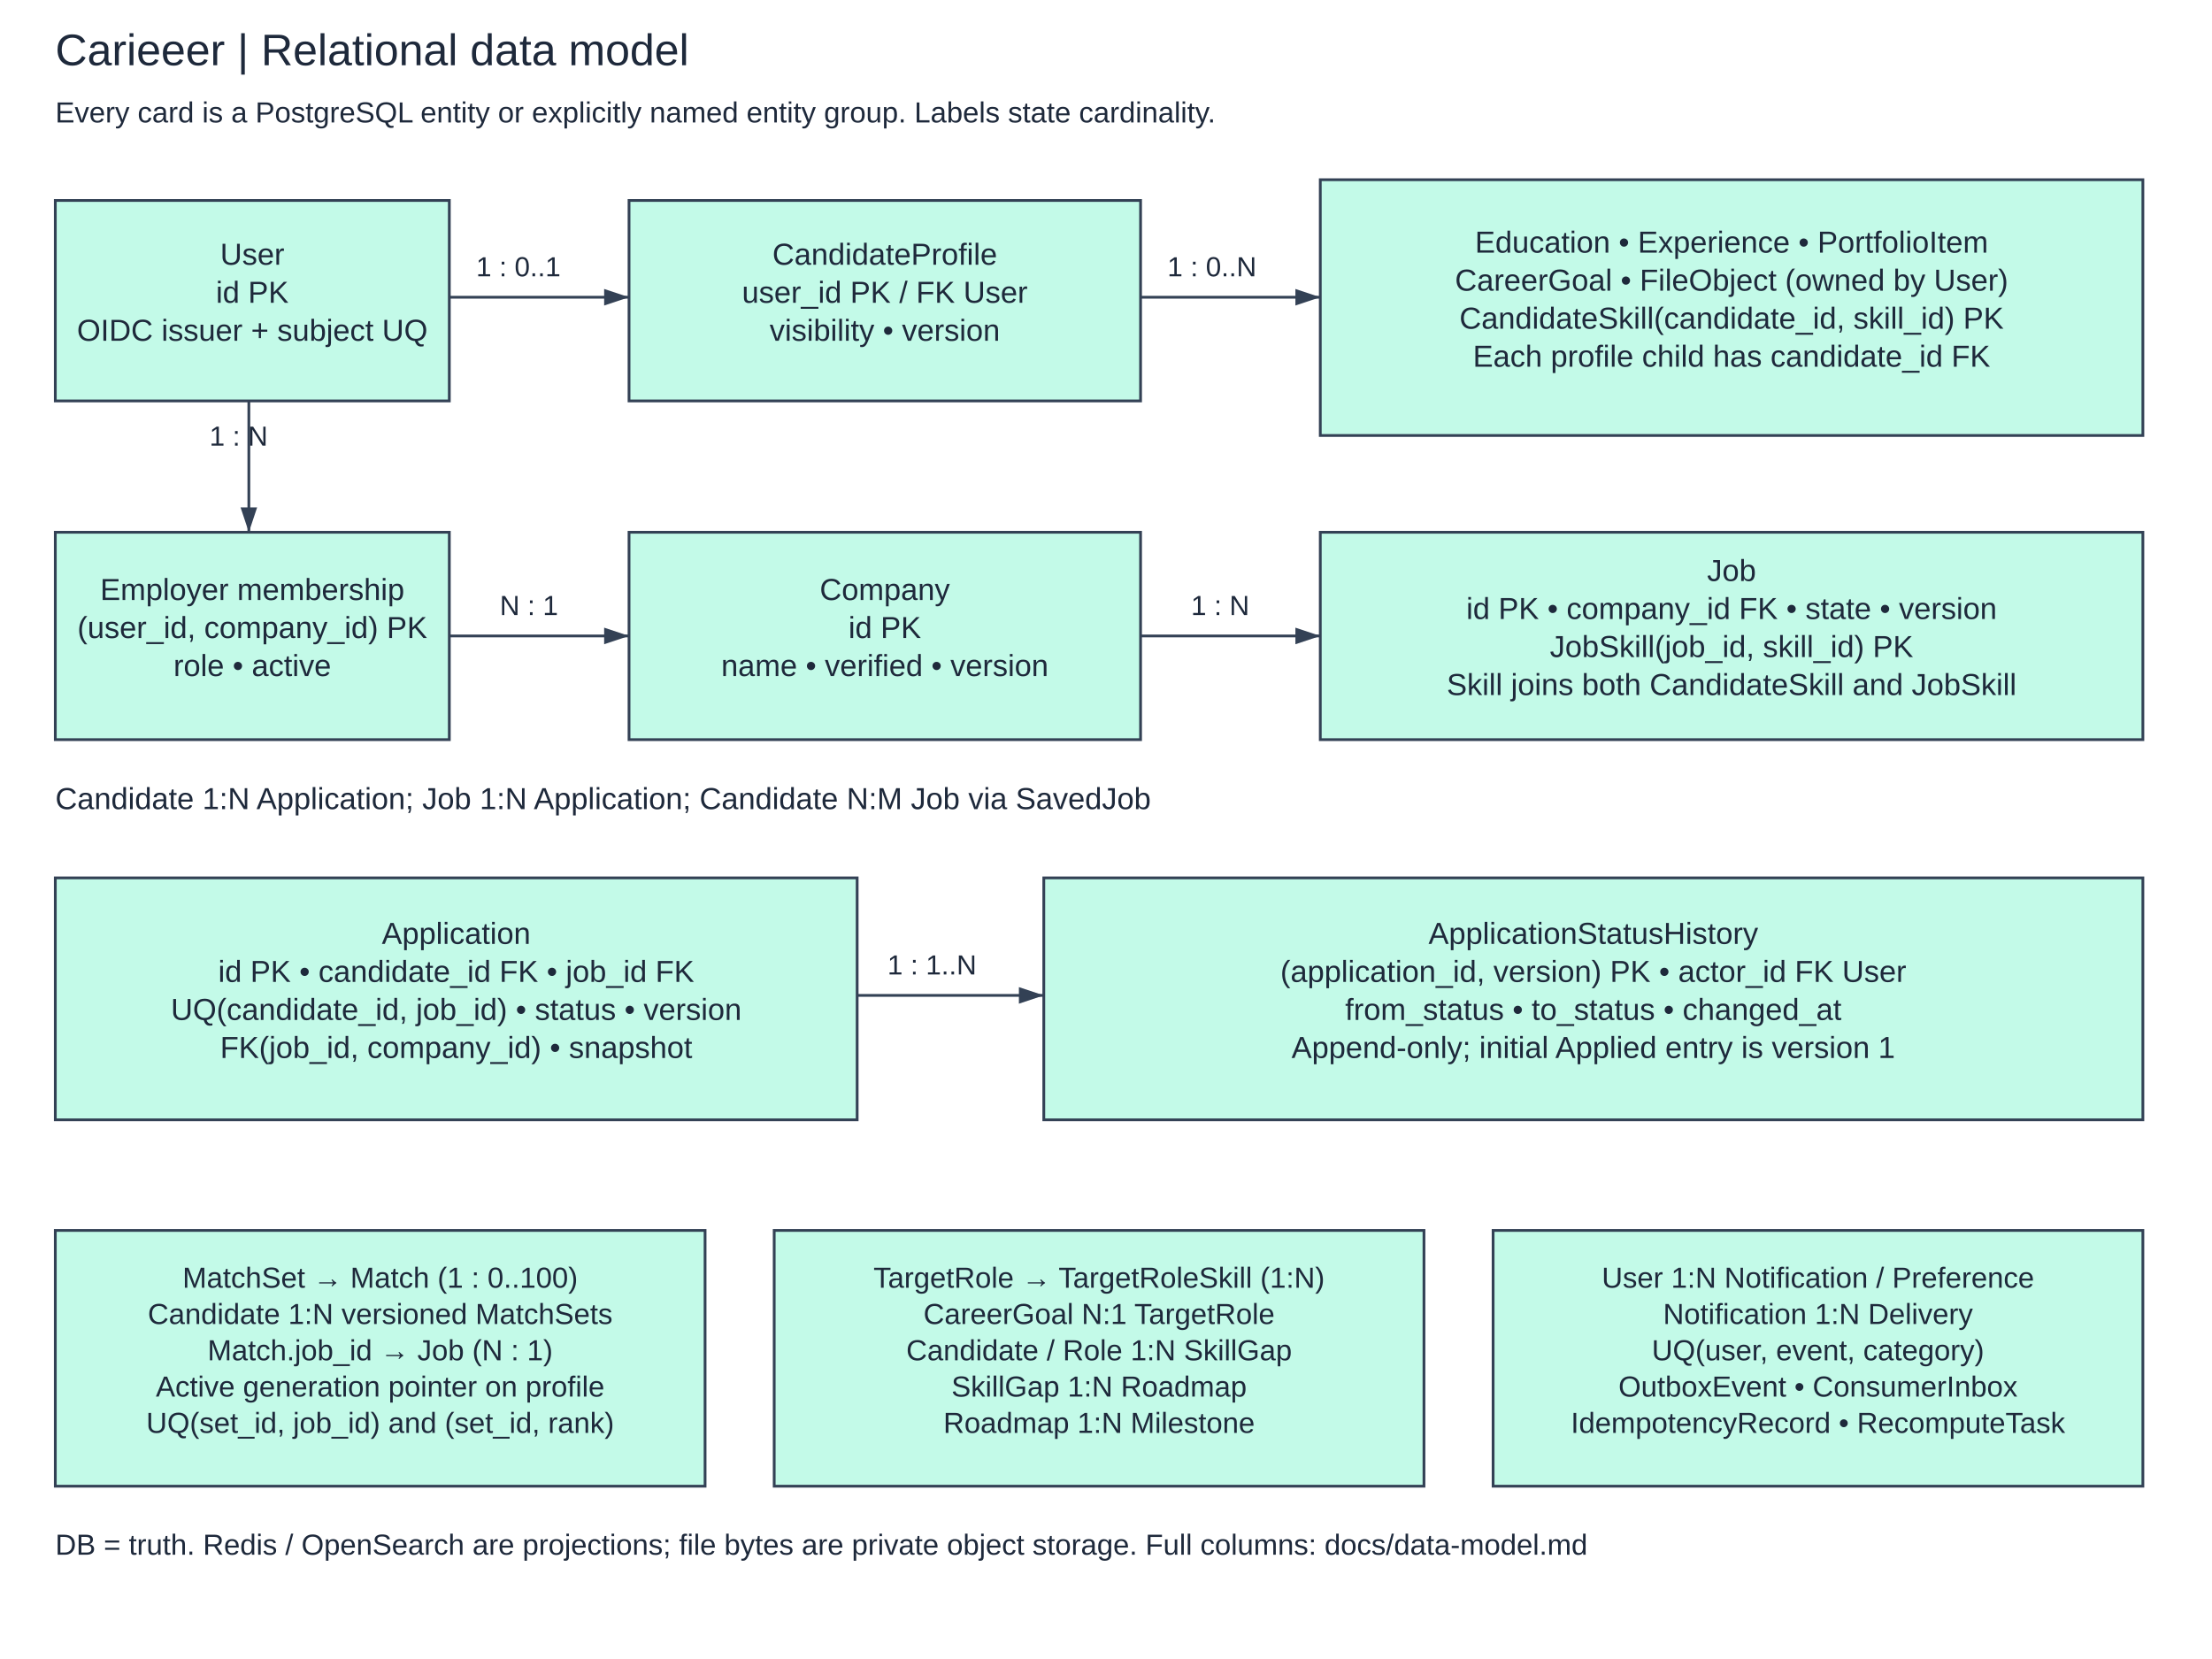
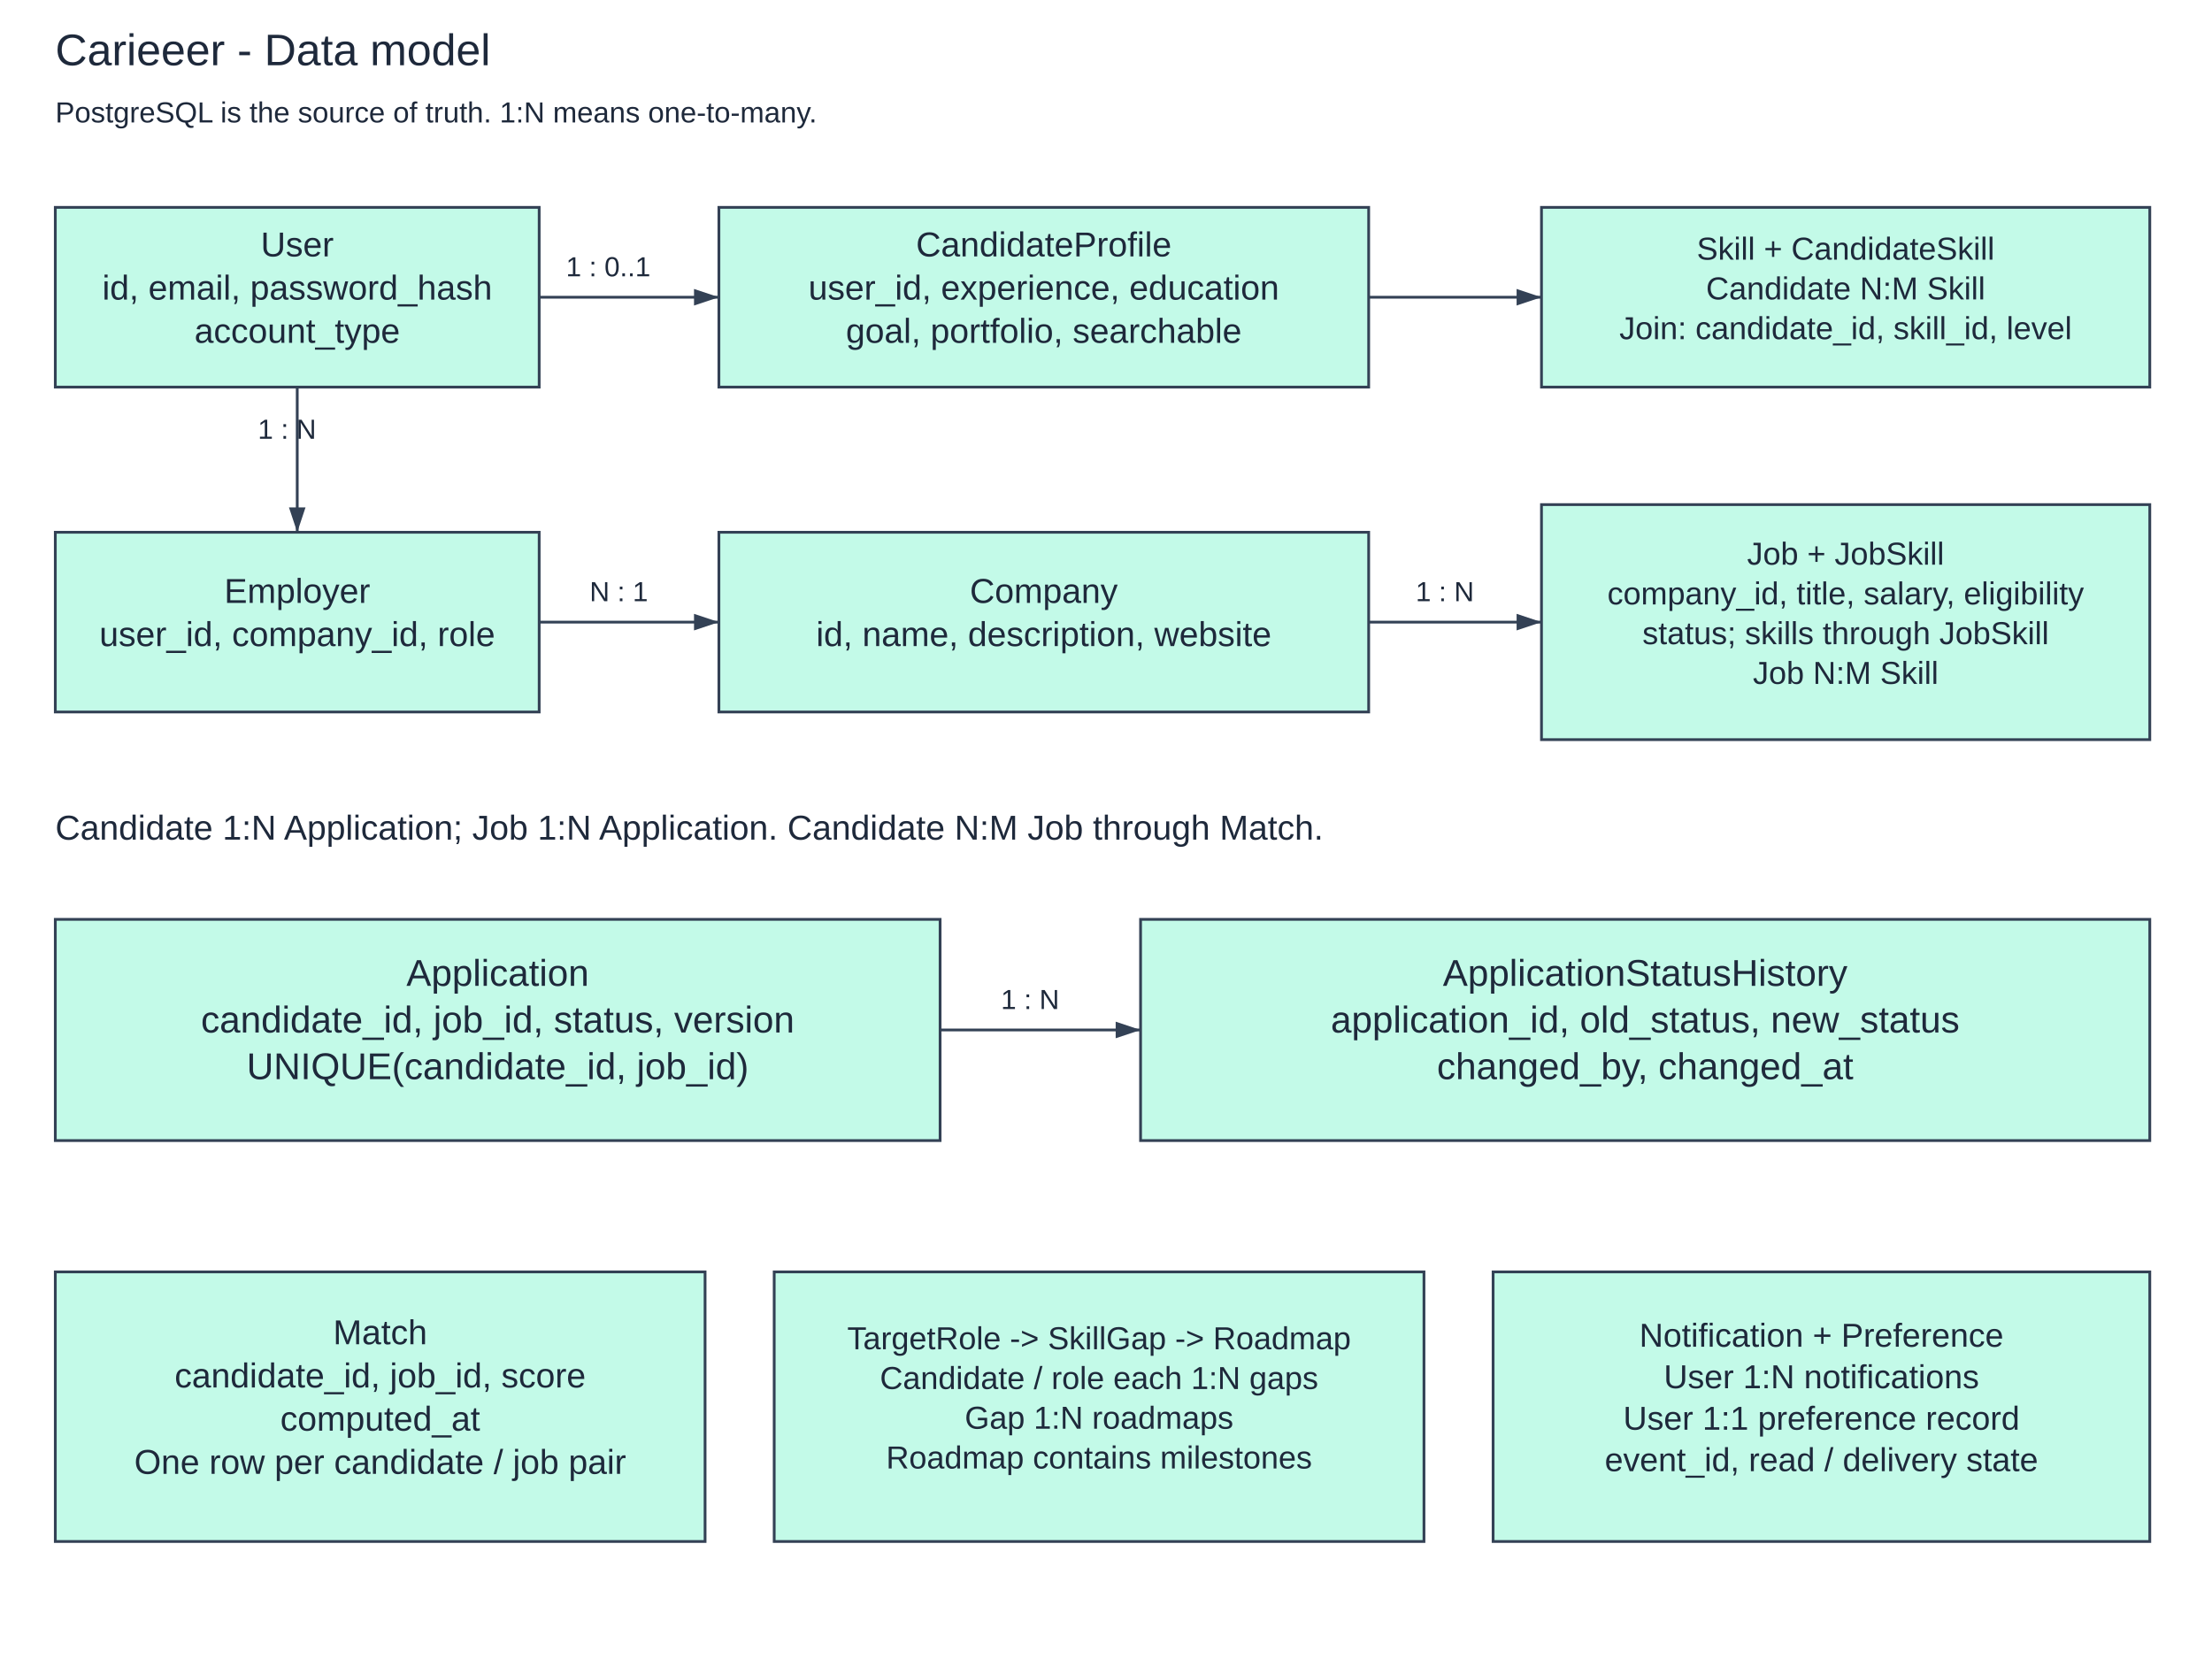
<svg xmlns="http://www.w3.org/2000/svg" width="1600" height="1200" viewBox="0 0 1600 1200" role="img">
  <defs>
    <marker id="sync" markerWidth="10" markerHeight="10" refX="9" refY="3" orient="auto" markerUnits="strokeWidth">
      <path d="M0,0 L0,6 L9,3 z" fill="#334155" />
    </marker>
    <marker id="async" markerWidth="10" markerHeight="10" refX="9" refY="3" orient="auto" markerUnits="strokeWidth">
      <path d="M0,0 L0,6 L9,3 z" fill="#7c3aed" />
    </marker>
  </defs>
  <rect width="1600" height="1200" fill="white" />
-   <text x="40" y="25" dominant-baseline="hanging" text-anchor="start" font-family="Arial, sans-serif" font-size="32" fill="#1e293b">Carieeer | Relational data model</text>
-   <text x="40" y="74" dominant-baseline="hanging" text-anchor="start" font-family="Arial, sans-serif" font-size="21" fill="#1e293b">Every card is a PostgreSQL entity or explicitly named entity group. Labels state cardinality.</text>
-   <rect x="40" y="145" width="285" height="145" rx="0" fill="#c3fae8" stroke="#334155" stroke-width="2" />
-   <text x="182.5" y="176.25" dominant-baseline="hanging" text-anchor="middle" font-family="Arial, sans-serif" font-size="22" fill="#1e293b">User</text>
-   <text x="182.5" y="203.75" dominant-baseline="hanging" text-anchor="middle" font-family="Arial, sans-serif" font-size="22" fill="#1e293b">id PK</text>
-   <text x="182.5" y="231.25" dominant-baseline="hanging" text-anchor="middle" font-family="Arial, sans-serif" font-size="22" fill="#1e293b">OIDC issuer + subject UQ</text>
-   <rect x="455" y="145" width="370" height="145" rx="0" fill="#c3fae8" stroke="#334155" stroke-width="2" />
-   <text x="640" y="176.25" dominant-baseline="hanging" text-anchor="middle" font-family="Arial, sans-serif" font-size="22" fill="#1e293b">CandidateProfile</text>
-   <text x="640" y="203.75" dominant-baseline="hanging" text-anchor="middle" font-family="Arial, sans-serif" font-size="22" fill="#1e293b">user_id PK / FK User</text>
-   <text x="640" y="231.25" dominant-baseline="hanging" text-anchor="middle" font-family="Arial, sans-serif" font-size="22" fill="#1e293b">visibility • version</text>
-   <polyline points="325,215 455,215" fill="none" stroke="#334155" stroke-width="2" marker-end="url(#sync)" />
-   <text x="344.4" y="186" dominant-baseline="hanging" text-anchor="start" font-family="Arial, sans-serif" font-size="20" fill="#1e293b">1 : 0..1</text>
-   <rect x="955" y="130" width="595" height="185" rx="0" fill="#c3fae8" stroke="#334155" stroke-width="2" />
-   <text x="1252.5" y="167.5" dominant-baseline="hanging" text-anchor="middle" font-family="Arial, sans-serif" font-size="22" fill="#1e293b">Education • Experience • PortfolioItem</text>
-   <text x="1252.5" y="195" dominant-baseline="hanging" text-anchor="middle" font-family="Arial, sans-serif" font-size="22" fill="#1e293b">CareerGoal • FileObject (owned by User)</text>
-   <text x="1252.5" y="222.5" dominant-baseline="hanging" text-anchor="middle" font-family="Arial, sans-serif" font-size="22" fill="#1e293b">CandidateSkill(candidate_id, skill_id) PK</text>
-   <text x="1252.5" y="250" dominant-baseline="hanging" text-anchor="middle" font-family="Arial, sans-serif" font-size="22" fill="#1e293b">Each profile child has candidate_id FK</text>
-   <polyline points="825,215 955,215" fill="none" stroke="#334155" stroke-width="2" marker-end="url(#sync)" />
-   <text x="844.4" y="186" dominant-baseline="hanging" text-anchor="start" font-family="Arial, sans-serif" font-size="20" fill="#1e293b">1 : 0..N</text>
-   <rect x="40" y="385" width="285" height="150" rx="0" fill="#c3fae8" stroke="#334155" stroke-width="2" />
-   <text x="182.5" y="418.75" dominant-baseline="hanging" text-anchor="middle" font-family="Arial, sans-serif" font-size="22" fill="#1e293b">Employer membership</text>
-   <text x="182.5" y="446.25" dominant-baseline="hanging" text-anchor="middle" font-family="Arial, sans-serif" font-size="22" fill="#1e293b">(user_id, company_id) PK</text>
-   <text x="182.5" y="473.75" dominant-baseline="hanging" text-anchor="middle" font-family="Arial, sans-serif" font-size="22" fill="#1e293b">role • active</text>
-   <polyline points="180,290 180,385" fill="none" stroke="#334155" stroke-width="2" marker-end="url(#sync)" />
-   <text x="151.5" y="308.5" dominant-baseline="hanging" text-anchor="start" font-family="Arial, sans-serif" font-size="20" fill="#1e293b">1 : N</text>
-   <rect x="455" y="385" width="370" height="150" rx="0" fill="#c3fae8" stroke="#334155" stroke-width="2" />
-   <text x="640" y="418.75" dominant-baseline="hanging" text-anchor="middle" font-family="Arial, sans-serif" font-size="22" fill="#1e293b">Company</text>
-   <text x="640" y="446.25" dominant-baseline="hanging" text-anchor="middle" font-family="Arial, sans-serif" font-size="22" fill="#1e293b">id PK</text>
-   <text x="640" y="473.75" dominant-baseline="hanging" text-anchor="middle" font-family="Arial, sans-serif" font-size="22" fill="#1e293b">name • verified • version</text>
-   <polyline points="325,460 455,460" fill="none" stroke="#334155" stroke-width="2" marker-end="url(#sync)" />
-   <text x="361.5" y="431" dominant-baseline="hanging" text-anchor="start" font-family="Arial, sans-serif" font-size="20" fill="#1e293b">N : 1</text>
-   <rect x="955" y="385" width="595" height="150" rx="0" fill="#c3fae8" stroke="#334155" stroke-width="2" />
-   <text x="1252.5" y="405" dominant-baseline="hanging" text-anchor="middle" font-family="Arial, sans-serif" font-size="22" fill="#1e293b">Job</text>
-   <text x="1252.5" y="432.5" dominant-baseline="hanging" text-anchor="middle" font-family="Arial, sans-serif" font-size="22" fill="#1e293b">id PK • company_id FK • state • version</text>
-   <text x="1252.5" y="460" dominant-baseline="hanging" text-anchor="middle" font-family="Arial, sans-serif" font-size="22" fill="#1e293b">JobSkill(job_id, skill_id) PK</text>
-   <text x="1252.5" y="487.5" dominant-baseline="hanging" text-anchor="middle" font-family="Arial, sans-serif" font-size="22" fill="#1e293b">Skill joins both CandidateSkill and JobSkill</text>
-   <polyline points="825,460 955,460" fill="none" stroke="#334155" stroke-width="2" marker-end="url(#sync)" />
-   <text x="861.5" y="431" dominant-baseline="hanging" text-anchor="start" font-family="Arial, sans-serif" font-size="20" fill="#1e293b">1 : N</text>
-   <rect x="40" y="635" width="580" height="175" rx="0" fill="#c3fae8" stroke="#334155" stroke-width="2" />
-   <text x="330" y="667.5" dominant-baseline="hanging" text-anchor="middle" font-family="Arial, sans-serif" font-size="22" fill="#1e293b">Application</text>
-   <text x="330" y="695" dominant-baseline="hanging" text-anchor="middle" font-family="Arial, sans-serif" font-size="22" fill="#1e293b">id PK • candidate_id FK • job_id FK</text>
-   <text x="330" y="722.5" dominant-baseline="hanging" text-anchor="middle" font-family="Arial, sans-serif" font-size="22" fill="#1e293b">UQ(candidate_id, job_id) • status • version</text>
-   <text x="330" y="750" dominant-baseline="hanging" text-anchor="middle" font-family="Arial, sans-serif" font-size="22" fill="#1e293b">FK(job_id, company_id) • snapshot</text>
-   <rect x="755" y="635" width="795" height="175" rx="0" fill="#c3fae8" stroke="#334155" stroke-width="2" />
-   <text x="1152.5" y="667.5" dominant-baseline="hanging" text-anchor="middle" font-family="Arial, sans-serif" font-size="22" fill="#1e293b">ApplicationStatusHistory</text>
-   <text x="1152.5" y="695" dominant-baseline="hanging" text-anchor="middle" font-family="Arial, sans-serif" font-size="22" fill="#1e293b">(application_id, version) PK • actor_id FK User</text>
-   <text x="1152.5" y="722.5" dominant-baseline="hanging" text-anchor="middle" font-family="Arial, sans-serif" font-size="22" fill="#1e293b">from_status • to_status • changed_at</text>
-   <text x="1152.5" y="750" dominant-baseline="hanging" text-anchor="middle" font-family="Arial, sans-serif" font-size="22" fill="#1e293b">Append-only; initial Applied entry is version 1</text>
-   <polyline points="620,720 755,720" fill="none" stroke="#334155" stroke-width="2" marker-end="url(#sync)" />
-   <text x="641.9" y="691" dominant-baseline="hanging" text-anchor="start" font-family="Arial, sans-serif" font-size="20" fill="#1e293b">1 : 1..N</text>
-   <text x="40" y="570" dominant-baseline="hanging" text-anchor="start" font-family="Arial, sans-serif" font-size="22" fill="#1e293b">Candidate 1:N Application; Job 1:N Application; Candidate N:M Job via SavedJob</text>
-   <rect x="40" y="890" width="470" height="185" rx="0" fill="#c3fae8" stroke="#334155" stroke-width="2" />
-   <text x="275" y="916.875" dominant-baseline="hanging" text-anchor="middle" font-family="Arial, sans-serif" font-size="21" fill="#1e293b">MatchSet → Match (1 : 0..100)</text>
-   <text x="275" y="943.125" dominant-baseline="hanging" text-anchor="middle" font-family="Arial, sans-serif" font-size="21" fill="#1e293b">Candidate 1:N versioned MatchSets</text>
-   <text x="275" y="969.375" dominant-baseline="hanging" text-anchor="middle" font-family="Arial, sans-serif" font-size="21" fill="#1e293b">Match.job_id → Job (N : 1)</text>
-   <text x="275" y="995.625" dominant-baseline="hanging" text-anchor="middle" font-family="Arial, sans-serif" font-size="21" fill="#1e293b">Active generation pointer on profile</text>
-   <text x="275" y="1021.875" dominant-baseline="hanging" text-anchor="middle" font-family="Arial, sans-serif" font-size="21" fill="#1e293b">UQ(set_id, job_id) and (set_id, rank)</text>
-   <rect x="560" y="890" width="470" height="185" rx="0" fill="#c3fae8" stroke="#334155" stroke-width="2" />
-   <text x="795" y="916.875" dominant-baseline="hanging" text-anchor="middle" font-family="Arial, sans-serif" font-size="21" fill="#1e293b">TargetRole → TargetRoleSkill (1:N)</text>
-   <text x="795" y="943.125" dominant-baseline="hanging" text-anchor="middle" font-family="Arial, sans-serif" font-size="21" fill="#1e293b">CareerGoal N:1 TargetRole</text>
-   <text x="795" y="969.375" dominant-baseline="hanging" text-anchor="middle" font-family="Arial, sans-serif" font-size="21" fill="#1e293b">Candidate / Role 1:N SkillGap</text>
-   <text x="795" y="995.625" dominant-baseline="hanging" text-anchor="middle" font-family="Arial, sans-serif" font-size="21" fill="#1e293b">SkillGap 1:N Roadmap</text>
-   <text x="795" y="1021.875" dominant-baseline="hanging" text-anchor="middle" font-family="Arial, sans-serif" font-size="21" fill="#1e293b">Roadmap 1:N Milestone</text>
-   <rect x="1080" y="890" width="470" height="185" rx="0" fill="#c3fae8" stroke="#334155" stroke-width="2" />
-   <text x="1315" y="916.875" dominant-baseline="hanging" text-anchor="middle" font-family="Arial, sans-serif" font-size="21" fill="#1e293b">User 1:N Notification / Preference</text>
-   <text x="1315" y="943.125" dominant-baseline="hanging" text-anchor="middle" font-family="Arial, sans-serif" font-size="21" fill="#1e293b">Notification 1:N Delivery</text>
-   <text x="1315" y="969.375" dominant-baseline="hanging" text-anchor="middle" font-family="Arial, sans-serif" font-size="21" fill="#1e293b">UQ(user, event, category)</text>
-   <text x="1315" y="995.625" dominant-baseline="hanging" text-anchor="middle" font-family="Arial, sans-serif" font-size="21" fill="#1e293b">OutboxEvent • ConsumerInbox</text>
-   <text x="1315" y="1021.875" dominant-baseline="hanging" text-anchor="middle" font-family="Arial, sans-serif" font-size="21" fill="#1e293b">IdempotencyRecord • RecomputeTask</text>
-   <text x="40" y="1110" dominant-baseline="hanging" text-anchor="start" font-family="Arial, sans-serif" font-size="21" fill="#1e293b">DB = truth. Redis / OpenSearch are projections; file bytes are private object storage. Full columns: docs/data-model.md</text>
+   <text x="40" y="25" dominant-baseline="hanging" text-anchor="start" font-family="Arial, sans-serif" font-size="32" fill="#1e293b">Carieeer - Data model</text>
+   <text x="40" y="74" dominant-baseline="hanging" text-anchor="start" font-family="Arial, sans-serif" font-size="21" fill="#1e293b">PostgreSQL is the source of truth. 1:N means one-to-many.</text>
+   <rect x="40" y="150" width="350" height="130" rx="0" fill="#c3fae8" stroke="#334155" stroke-width="2" />
+   <text x="215" y="168.125" dominant-baseline="hanging" text-anchor="middle" font-family="Arial, sans-serif" font-size="25" fill="#1e293b">User</text>
+   <text x="215" y="199.375" dominant-baseline="hanging" text-anchor="middle" font-family="Arial, sans-serif" font-size="25" fill="#1e293b">id, email, password_hash</text>
+   <text x="215" y="230.625" dominant-baseline="hanging" text-anchor="middle" font-family="Arial, sans-serif" font-size="25" fill="#1e293b">account_type</text>
+   <rect x="520" y="150" width="470" height="130" rx="0" fill="#c3fae8" stroke="#334155" stroke-width="2" />
+   <text x="755" y="168.125" dominant-baseline="hanging" text-anchor="middle" font-family="Arial, sans-serif" font-size="25" fill="#1e293b">CandidateProfile</text>
+   <text x="755" y="199.375" dominant-baseline="hanging" text-anchor="middle" font-family="Arial, sans-serif" font-size="25" fill="#1e293b">user_id, experience, education</text>
+   <text x="755" y="230.625" dominant-baseline="hanging" text-anchor="middle" font-family="Arial, sans-serif" font-size="25" fill="#1e293b">goal, portfolio, searchable</text>
+   <polyline points="390,215 520,215" fill="none" stroke="#334155" stroke-width="2" marker-end="url(#sync)" />
+   <text x="409.4" y="186" dominant-baseline="hanging" text-anchor="start" font-family="Arial, sans-serif" font-size="20" fill="#1e293b">1 : 0..1</text>
+   <rect x="1115" y="150" width="440" height="130" rx="0" fill="#c3fae8" stroke="#334155" stroke-width="2" />
+   <text x="1335" y="171.875" dominant-baseline="hanging" text-anchor="middle" font-family="Arial, sans-serif" font-size="23" fill="#1e293b">Skill + CandidateSkill</text>
+   <text x="1335" y="200.625" dominant-baseline="hanging" text-anchor="middle" font-family="Arial, sans-serif" font-size="23" fill="#1e293b">Candidate N:M Skill</text>
+   <text x="1335" y="229.375" dominant-baseline="hanging" text-anchor="middle" font-family="Arial, sans-serif" font-size="23" fill="#1e293b">Join: candidate_id, skill_id, level</text>
+   <polyline points="990,215 1115,215" fill="none" stroke="#334155" stroke-width="2" marker-end="url(#sync)" />
+   <rect x="40" y="385" width="350" height="130" rx="0" fill="#c3fae8" stroke="#334155" stroke-width="2" />
+   <text x="215" y="418.75" dominant-baseline="hanging" text-anchor="middle" font-family="Arial, sans-serif" font-size="25" fill="#1e293b">Employer</text>
+   <text x="215" y="450" dominant-baseline="hanging" text-anchor="middle" font-family="Arial, sans-serif" font-size="25" fill="#1e293b">user_id, company_id, role</text>
+   <polyline points="215,280 215,385" fill="none" stroke="#334155" stroke-width="2" marker-end="url(#sync)" />
+   <text x="186.5" y="303.5" dominant-baseline="hanging" text-anchor="start" font-family="Arial, sans-serif" font-size="20" fill="#1e293b">1 : N</text>
+   <rect x="520" y="385" width="470" height="130" rx="0" fill="#c3fae8" stroke="#334155" stroke-width="2" />
+   <text x="755" y="418.75" dominant-baseline="hanging" text-anchor="middle" font-family="Arial, sans-serif" font-size="25" fill="#1e293b">Company</text>
+   <text x="755" y="450" dominant-baseline="hanging" text-anchor="middle" font-family="Arial, sans-serif" font-size="25" fill="#1e293b">id, name, description, website</text>
+   <polyline points="390,450 520,450" fill="none" stroke="#334155" stroke-width="2" marker-end="url(#sync)" />
+   <text x="426.5" y="421" dominant-baseline="hanging" text-anchor="start" font-family="Arial, sans-serif" font-size="20" fill="#1e293b">N : 1</text>
+   <rect x="1115" y="365" width="440" height="170" rx="0" fill="#c3fae8" stroke="#334155" stroke-width="2" />
+   <text x="1335" y="392.5" dominant-baseline="hanging" text-anchor="middle" font-family="Arial, sans-serif" font-size="23" fill="#1e293b">Job + JobSkill</text>
+   <text x="1335" y="421.25" dominant-baseline="hanging" text-anchor="middle" font-family="Arial, sans-serif" font-size="23" fill="#1e293b">company_id, title, salary, eligibility</text>
+   <text x="1335" y="450" dominant-baseline="hanging" text-anchor="middle" font-family="Arial, sans-serif" font-size="23" fill="#1e293b">status; skills through JobSkill</text>
+   <text x="1335" y="478.75" dominant-baseline="hanging" text-anchor="middle" font-family="Arial, sans-serif" font-size="23" fill="#1e293b">Job N:M Skill</text>
+   <polyline points="990,450 1115,450" fill="none" stroke="#334155" stroke-width="2" marker-end="url(#sync)" />
+   <text x="1024" y="421" dominant-baseline="hanging" text-anchor="start" font-family="Arial, sans-serif" font-size="20" fill="#1e293b">1 : N</text>
+   <text x="40" y="590" dominant-baseline="hanging" text-anchor="start" font-family="Arial, sans-serif" font-size="25" fill="#1e293b">Candidate 1:N Application; Job 1:N Application. Candidate N:M Job through Match.</text>
+   <rect x="40" y="665" width="640" height="160" rx="0" fill="#c3fae8" stroke="#334155" stroke-width="2" />
+   <text x="360" y="694.375" dominant-baseline="hanging" text-anchor="middle" font-family="Arial, sans-serif" font-size="27" fill="#1e293b">Application</text>
+   <text x="360" y="728.125" dominant-baseline="hanging" text-anchor="middle" font-family="Arial, sans-serif" font-size="27" fill="#1e293b">candidate_id, job_id, status, version</text>
+   <text x="360" y="761.875" dominant-baseline="hanging" text-anchor="middle" font-family="Arial, sans-serif" font-size="27" fill="#1e293b">UNIQUE(candidate_id, job_id)</text>
+   <rect x="825" y="665" width="730" height="160" rx="0" fill="#c3fae8" stroke="#334155" stroke-width="2" />
+   <text x="1190" y="694.375" dominant-baseline="hanging" text-anchor="middle" font-family="Arial, sans-serif" font-size="27" fill="#1e293b">ApplicationStatusHistory</text>
+   <text x="1190" y="728.125" dominant-baseline="hanging" text-anchor="middle" font-family="Arial, sans-serif" font-size="27" fill="#1e293b">application_id, old_status, new_status</text>
+   <text x="1190" y="761.875" dominant-baseline="hanging" text-anchor="middle" font-family="Arial, sans-serif" font-size="27" fill="#1e293b">changed_by, changed_at</text>
+   <polyline points="680,745 825,745" fill="none" stroke="#334155" stroke-width="2" marker-end="url(#sync)" />
+   <text x="724" y="716" dominant-baseline="hanging" text-anchor="start" font-family="Arial, sans-serif" font-size="20" fill="#1e293b">1 : N</text>
+   <rect x="40" y="920" width="470" height="195" rx="0" fill="#c3fae8" stroke="#334155" stroke-width="2" />
+   <text x="275" y="955" dominant-baseline="hanging" text-anchor="middle" font-family="Arial, sans-serif" font-size="25" fill="#1e293b">Match</text>
+   <text x="275" y="986.25" dominant-baseline="hanging" text-anchor="middle" font-family="Arial, sans-serif" font-size="25" fill="#1e293b">candidate_id, job_id, score</text>
+   <text x="275" y="1017.5" dominant-baseline="hanging" text-anchor="middle" font-family="Arial, sans-serif" font-size="25" fill="#1e293b">computed_at</text>
+   <text x="275" y="1048.75" dominant-baseline="hanging" text-anchor="middle" font-family="Arial, sans-serif" font-size="25" fill="#1e293b">One row per candidate / job pair</text>
+   <rect x="560" y="920" width="470" height="195" rx="0" fill="#c3fae8" stroke="#334155" stroke-width="2" />
+   <text x="795" y="960" dominant-baseline="hanging" text-anchor="middle" font-family="Arial, sans-serif" font-size="23" fill="#1e293b">TargetRole -&gt; SkillGap -&gt; Roadmap</text>
+   <text x="795" y="988.75" dominant-baseline="hanging" text-anchor="middle" font-family="Arial, sans-serif" font-size="23" fill="#1e293b">Candidate / role each 1:N gaps</text>
+   <text x="795" y="1017.5" dominant-baseline="hanging" text-anchor="middle" font-family="Arial, sans-serif" font-size="23" fill="#1e293b">Gap 1:N roadmaps</text>
+   <text x="795" y="1046.25" dominant-baseline="hanging" text-anchor="middle" font-family="Arial, sans-serif" font-size="23" fill="#1e293b">Roadmap contains milestones</text>
+   <rect x="1080" y="920" width="475" height="195" rx="0" fill="#c3fae8" stroke="#334155" stroke-width="2" />
+   <text x="1317.5" y="957.5" dominant-baseline="hanging" text-anchor="middle" font-family="Arial, sans-serif" font-size="24" fill="#1e293b">Notification + Preference</text>
+   <text x="1317.5" y="987.5" dominant-baseline="hanging" text-anchor="middle" font-family="Arial, sans-serif" font-size="24" fill="#1e293b">User 1:N notifications</text>
+   <text x="1317.5" y="1017.5" dominant-baseline="hanging" text-anchor="middle" font-family="Arial, sans-serif" font-size="24" fill="#1e293b">User 1:1 preference record</text>
+   <text x="1317.5" y="1047.5" dominant-baseline="hanging" text-anchor="middle" font-family="Arial, sans-serif" font-size="24" fill="#1e293b">event_id, read / delivery state</text>
</svg>
